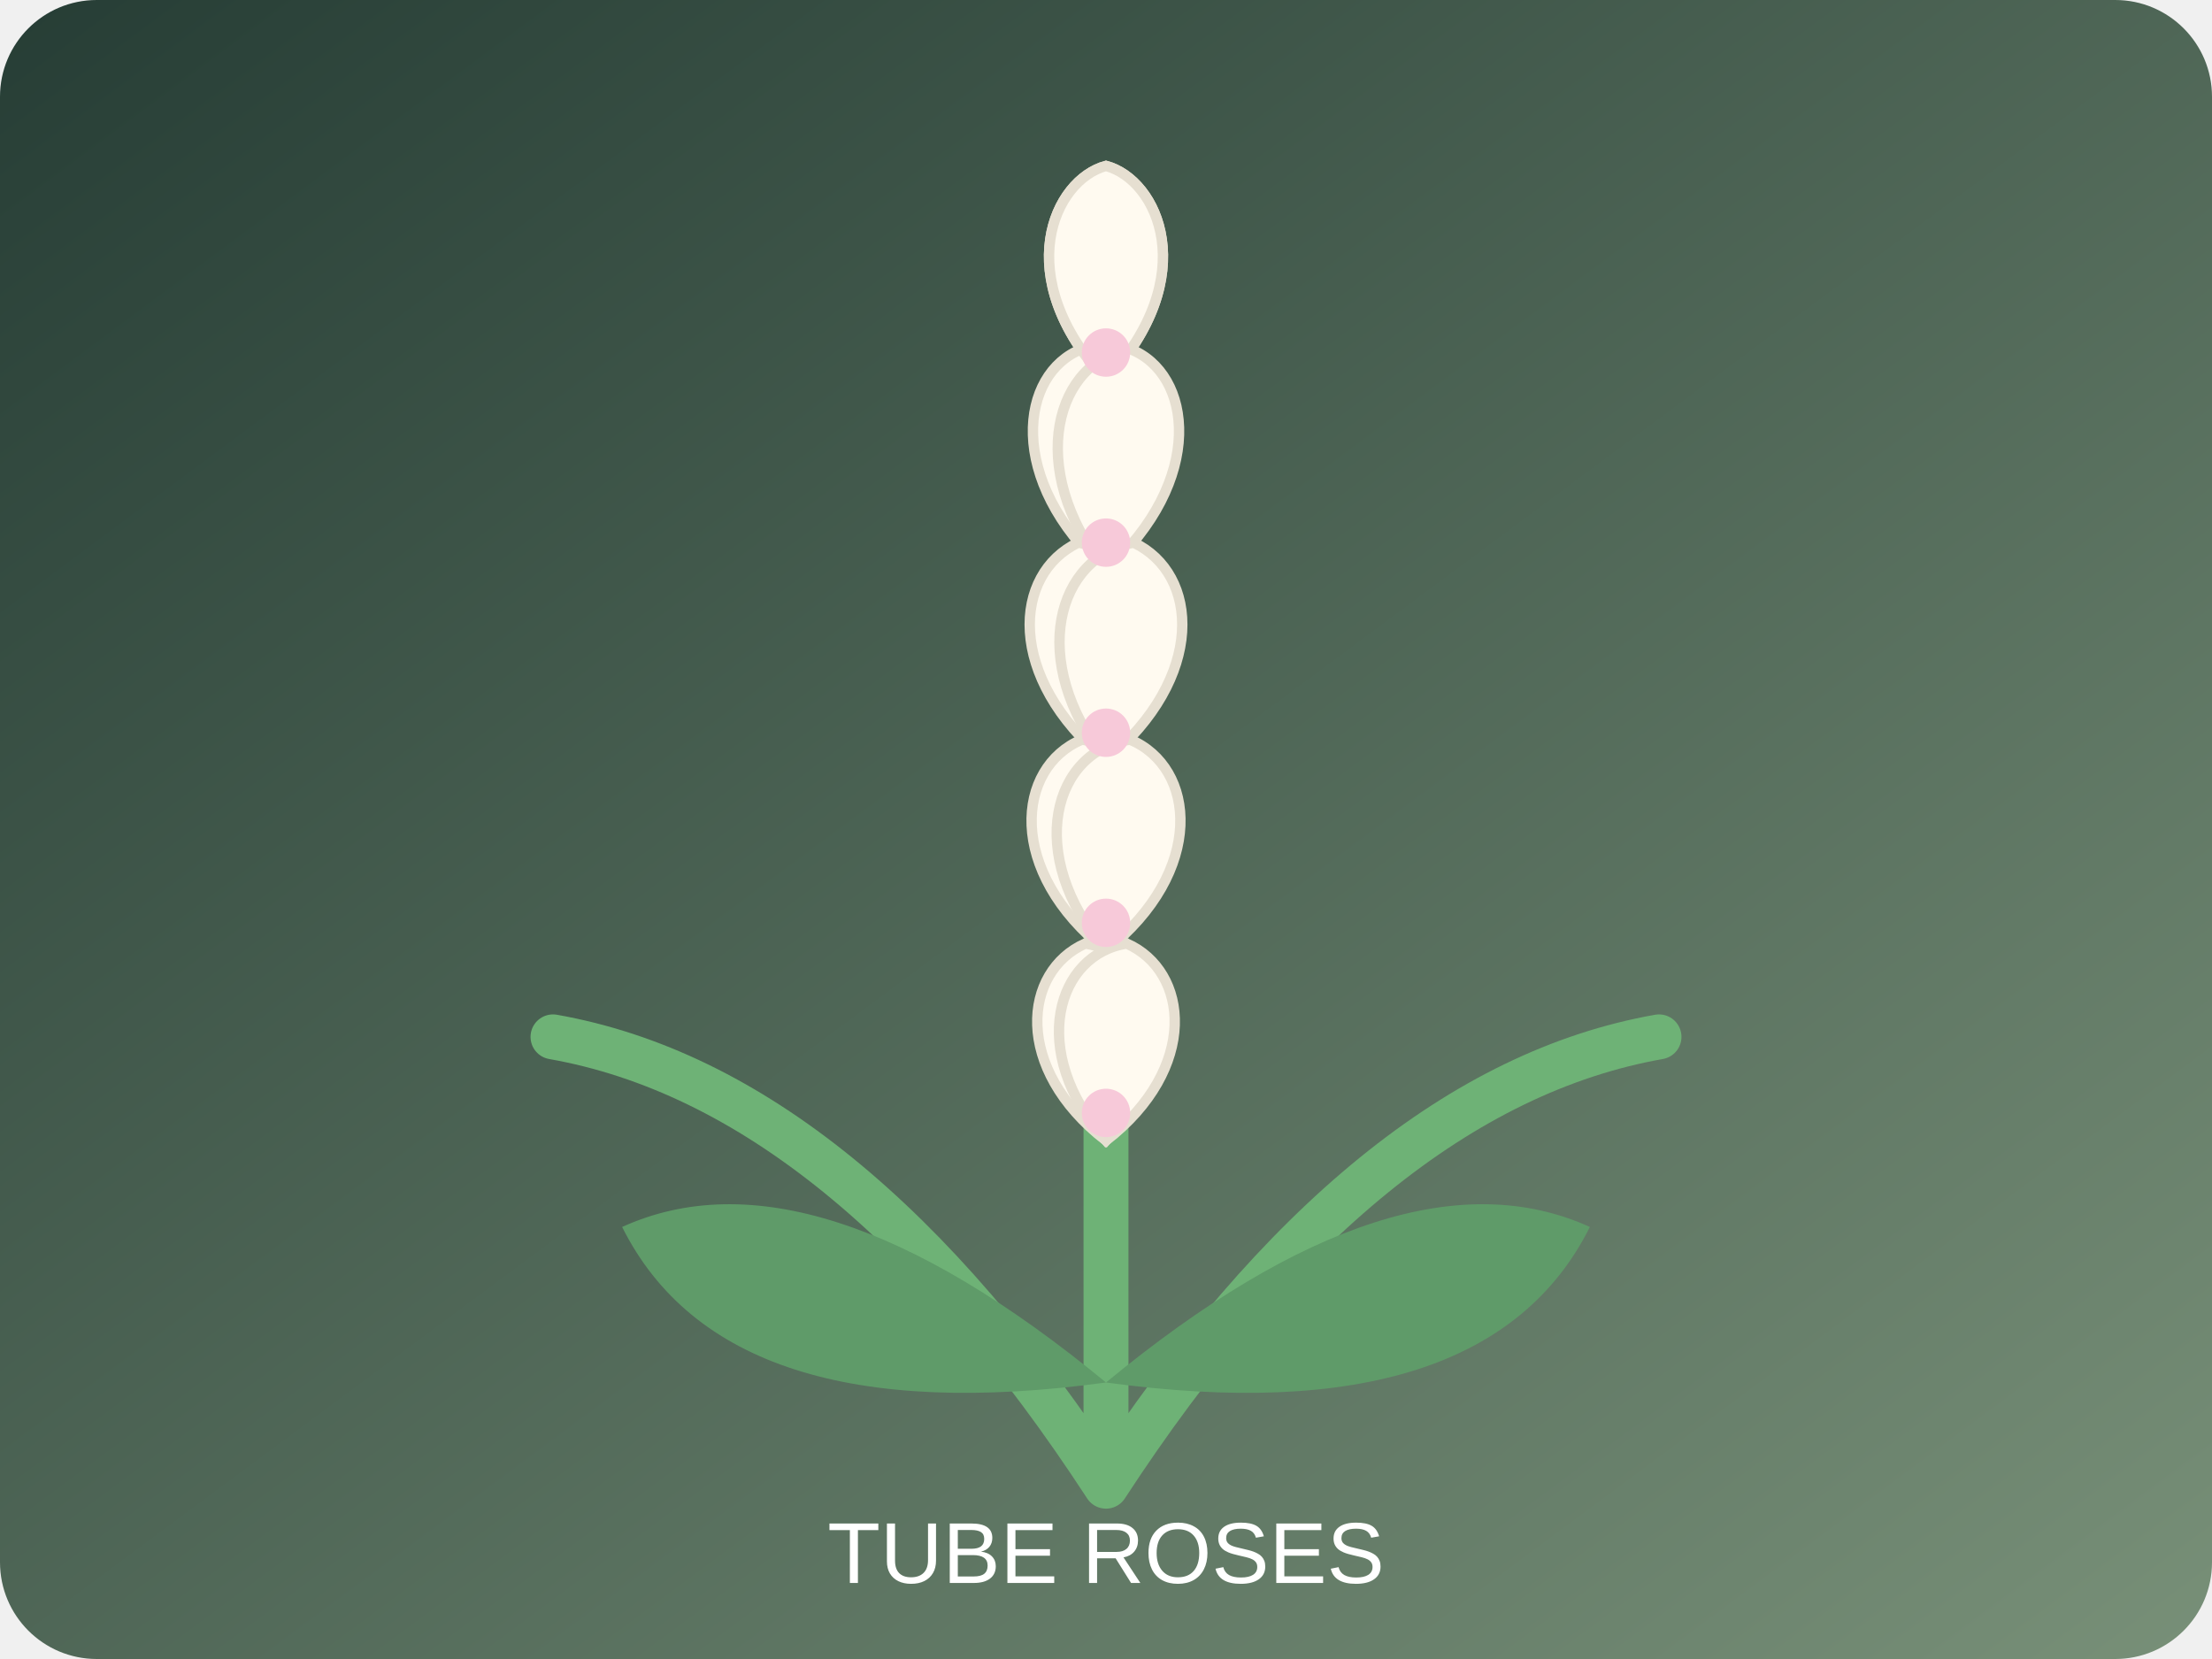
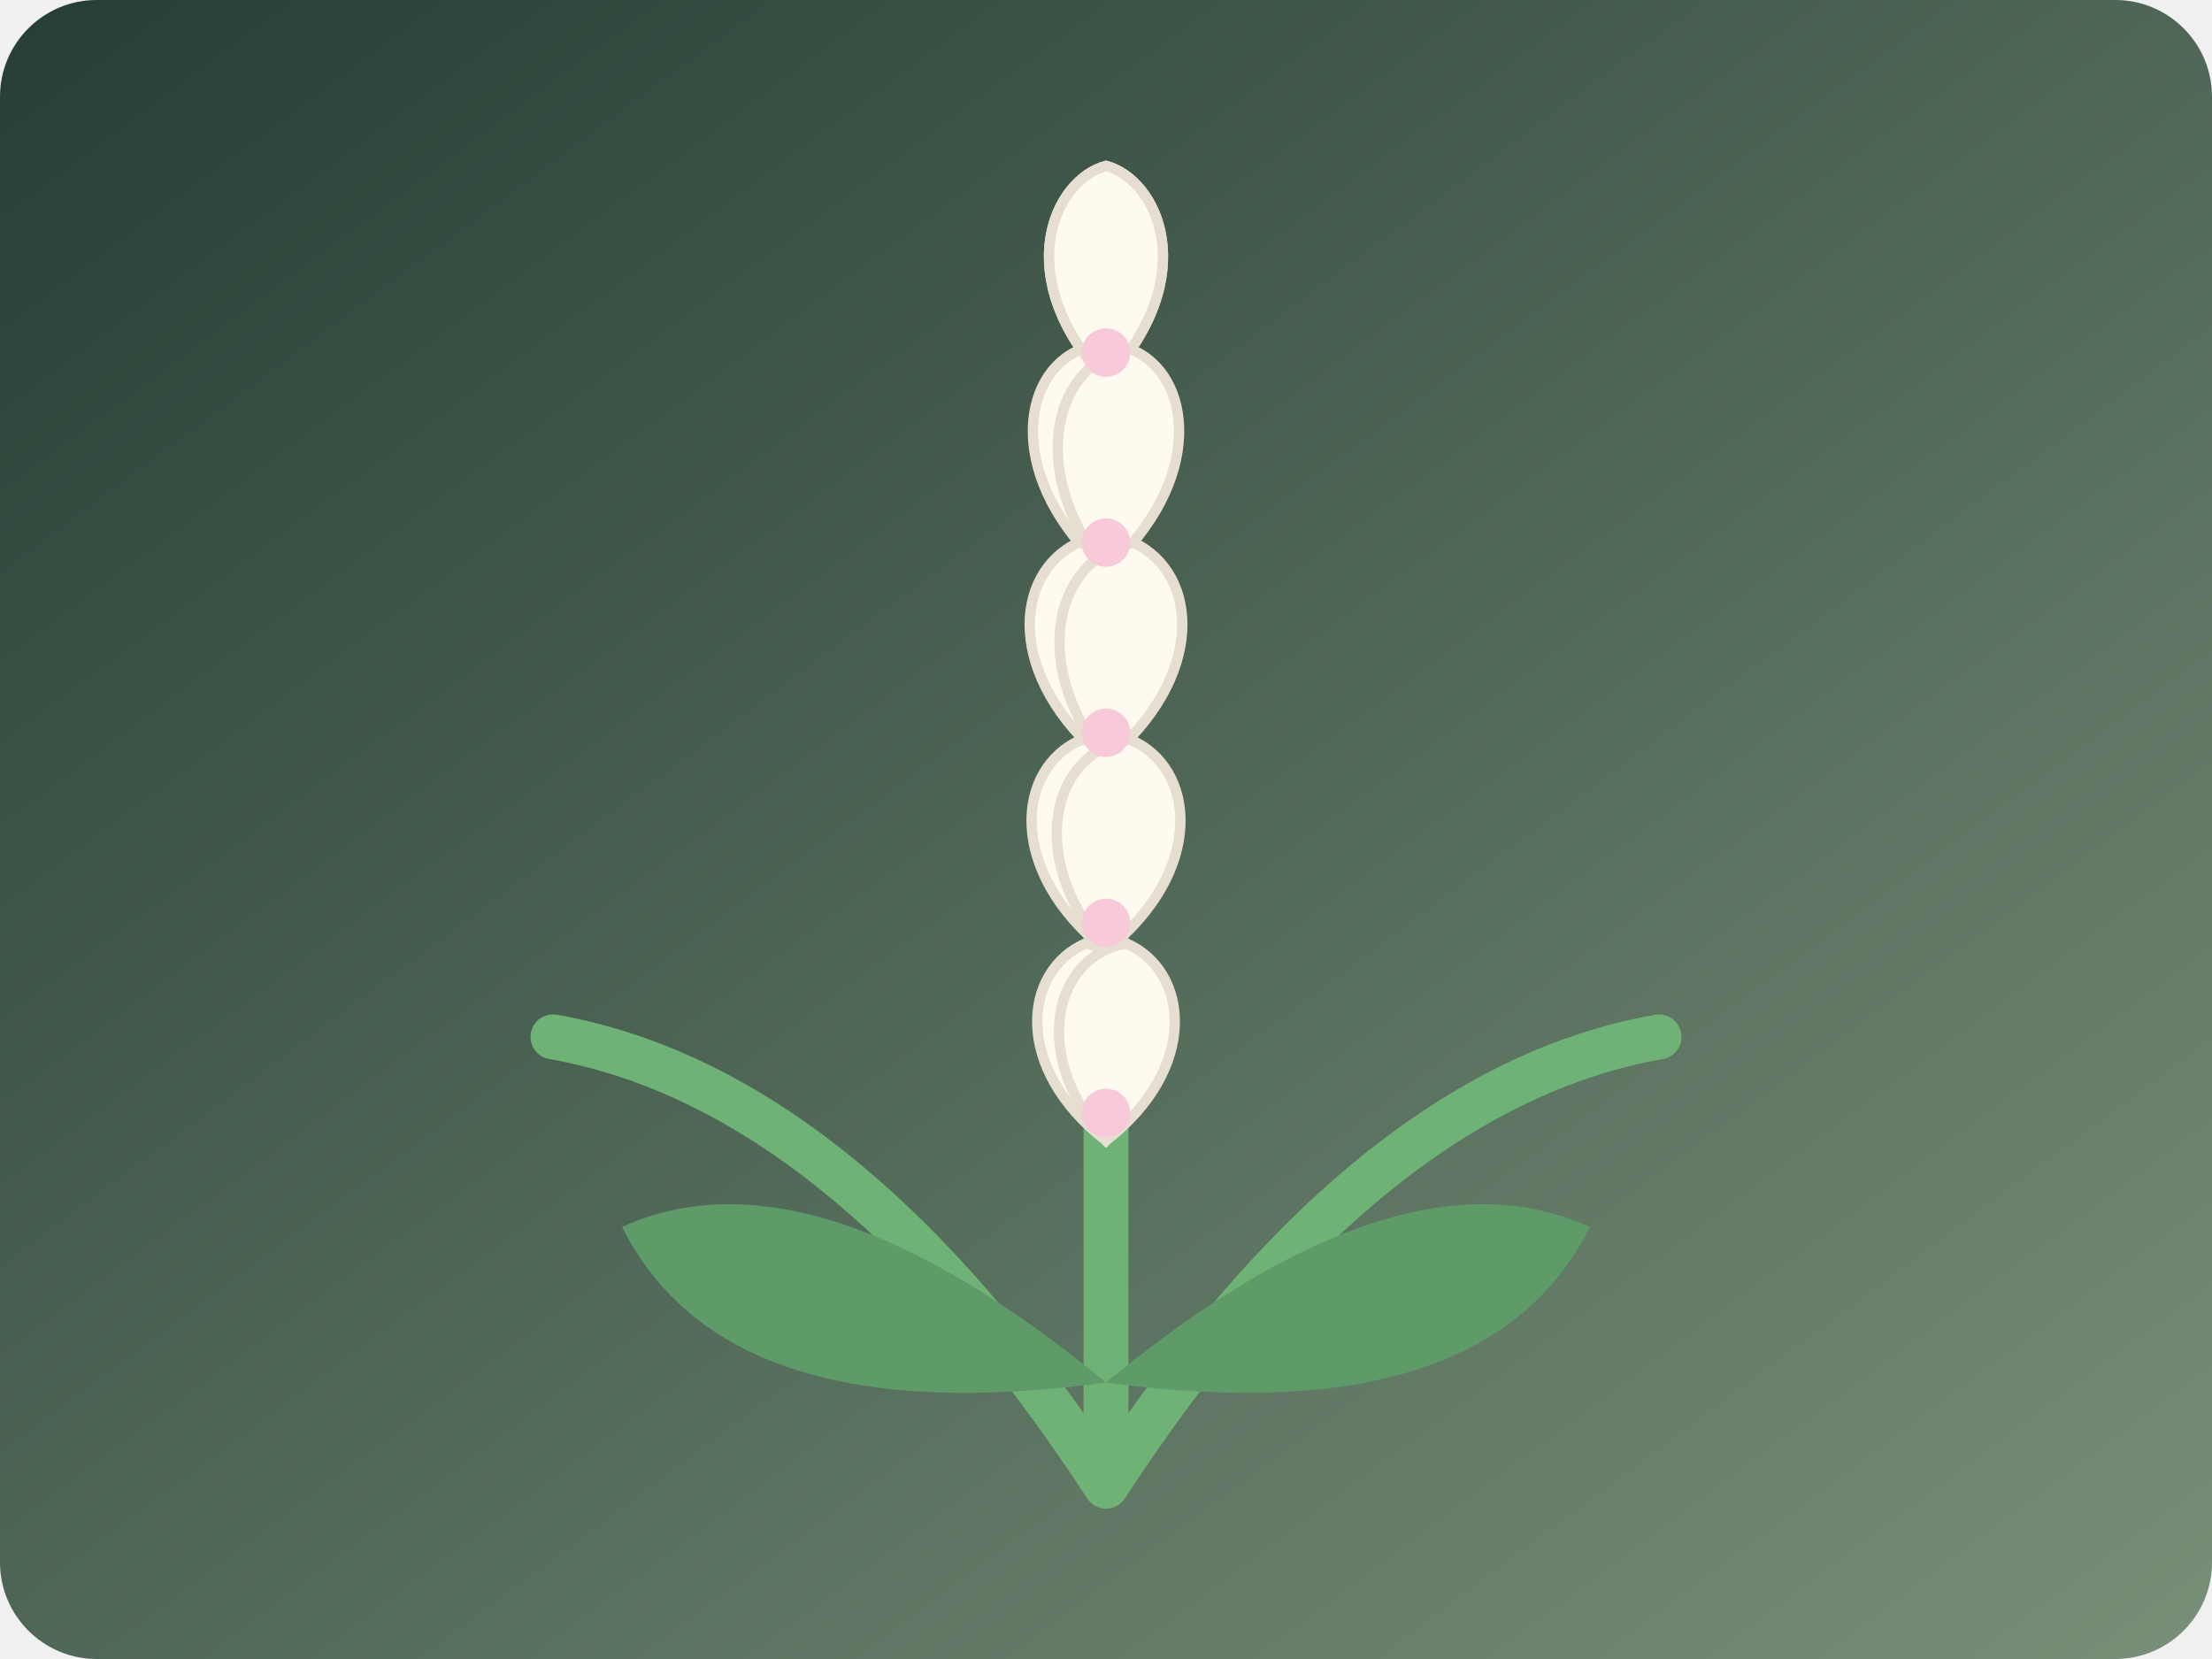
<svg xmlns="http://www.w3.org/2000/svg" viewBox="0 0 640 480">
  <defs>
    <linearGradient id="bg" x2="1" y2="1">
      <stop stop-color="#263d35" />
      <stop offset="1" stop-color="#789078" />
    </linearGradient>
  </defs>
  <rect width="640" height="480" rx="28" fill="url(#bg)" />
  <path d="M320 430V95M320 430Q245 315 160 300M320 430Q395 315 480 300" fill="none" stroke="#6eb276" stroke-width="13" stroke-linecap="round" />
  <path d="M320 400Q235 330 180 355Q210 415 320 400M320 400Q405 330 460 355Q430 415 320 400" fill="#5f9b69" />
  <g fill="#fffaf0" stroke="#e6dfd1" stroke-width="3">
    <path d="M320 110c-28-30-15-58 0-62 15 4 28 32 0 62z" />
    <path d="M320 165c-29-26-25-57-7-64 21 3 31 34 7 64z" />
    <path d="M320 220c-29-24-27-54-8-63 22 4 31 34 8 63z" />
    <path d="M320 275c-29-23-26-53-7-61 22 3 31 33 7 61z" />
    <path d="M320 330c-27-21-24-49-6-57 20 3 29 31 6 57z" />
    <path d="M320 110c28-30 15-58 0-62-15 4-28 32 0 62z" />
    <path d="M320 165c29-26 25-57 7-64-21 3-31 34-7 64z" />
    <path d="M320 220c29-24 27-54 8-63-22 4-31 34-8 63z" />
    <path d="M320 275c29-23 26-53 7-61-22 3-31 33-7 61z" />
    <path d="M320 330c27-21 24-49 6-57-20 3-29 31-6 57z" />
  </g>
  <g fill="#f7c9d9">
    <circle cx="320" cy="102" r="7" />
    <circle cx="320" cy="157" r="7" />
    <circle cx="320" cy="212" r="7" />
    <circle cx="320" cy="267" r="7" />
    <circle cx="320" cy="322" r="7" />
  </g>
-   <text x="320" y="458" text-anchor="middle" font-family="Arial,sans-serif" font-size="25" fill="#fff">TUBE ROSES</text>
</svg>
